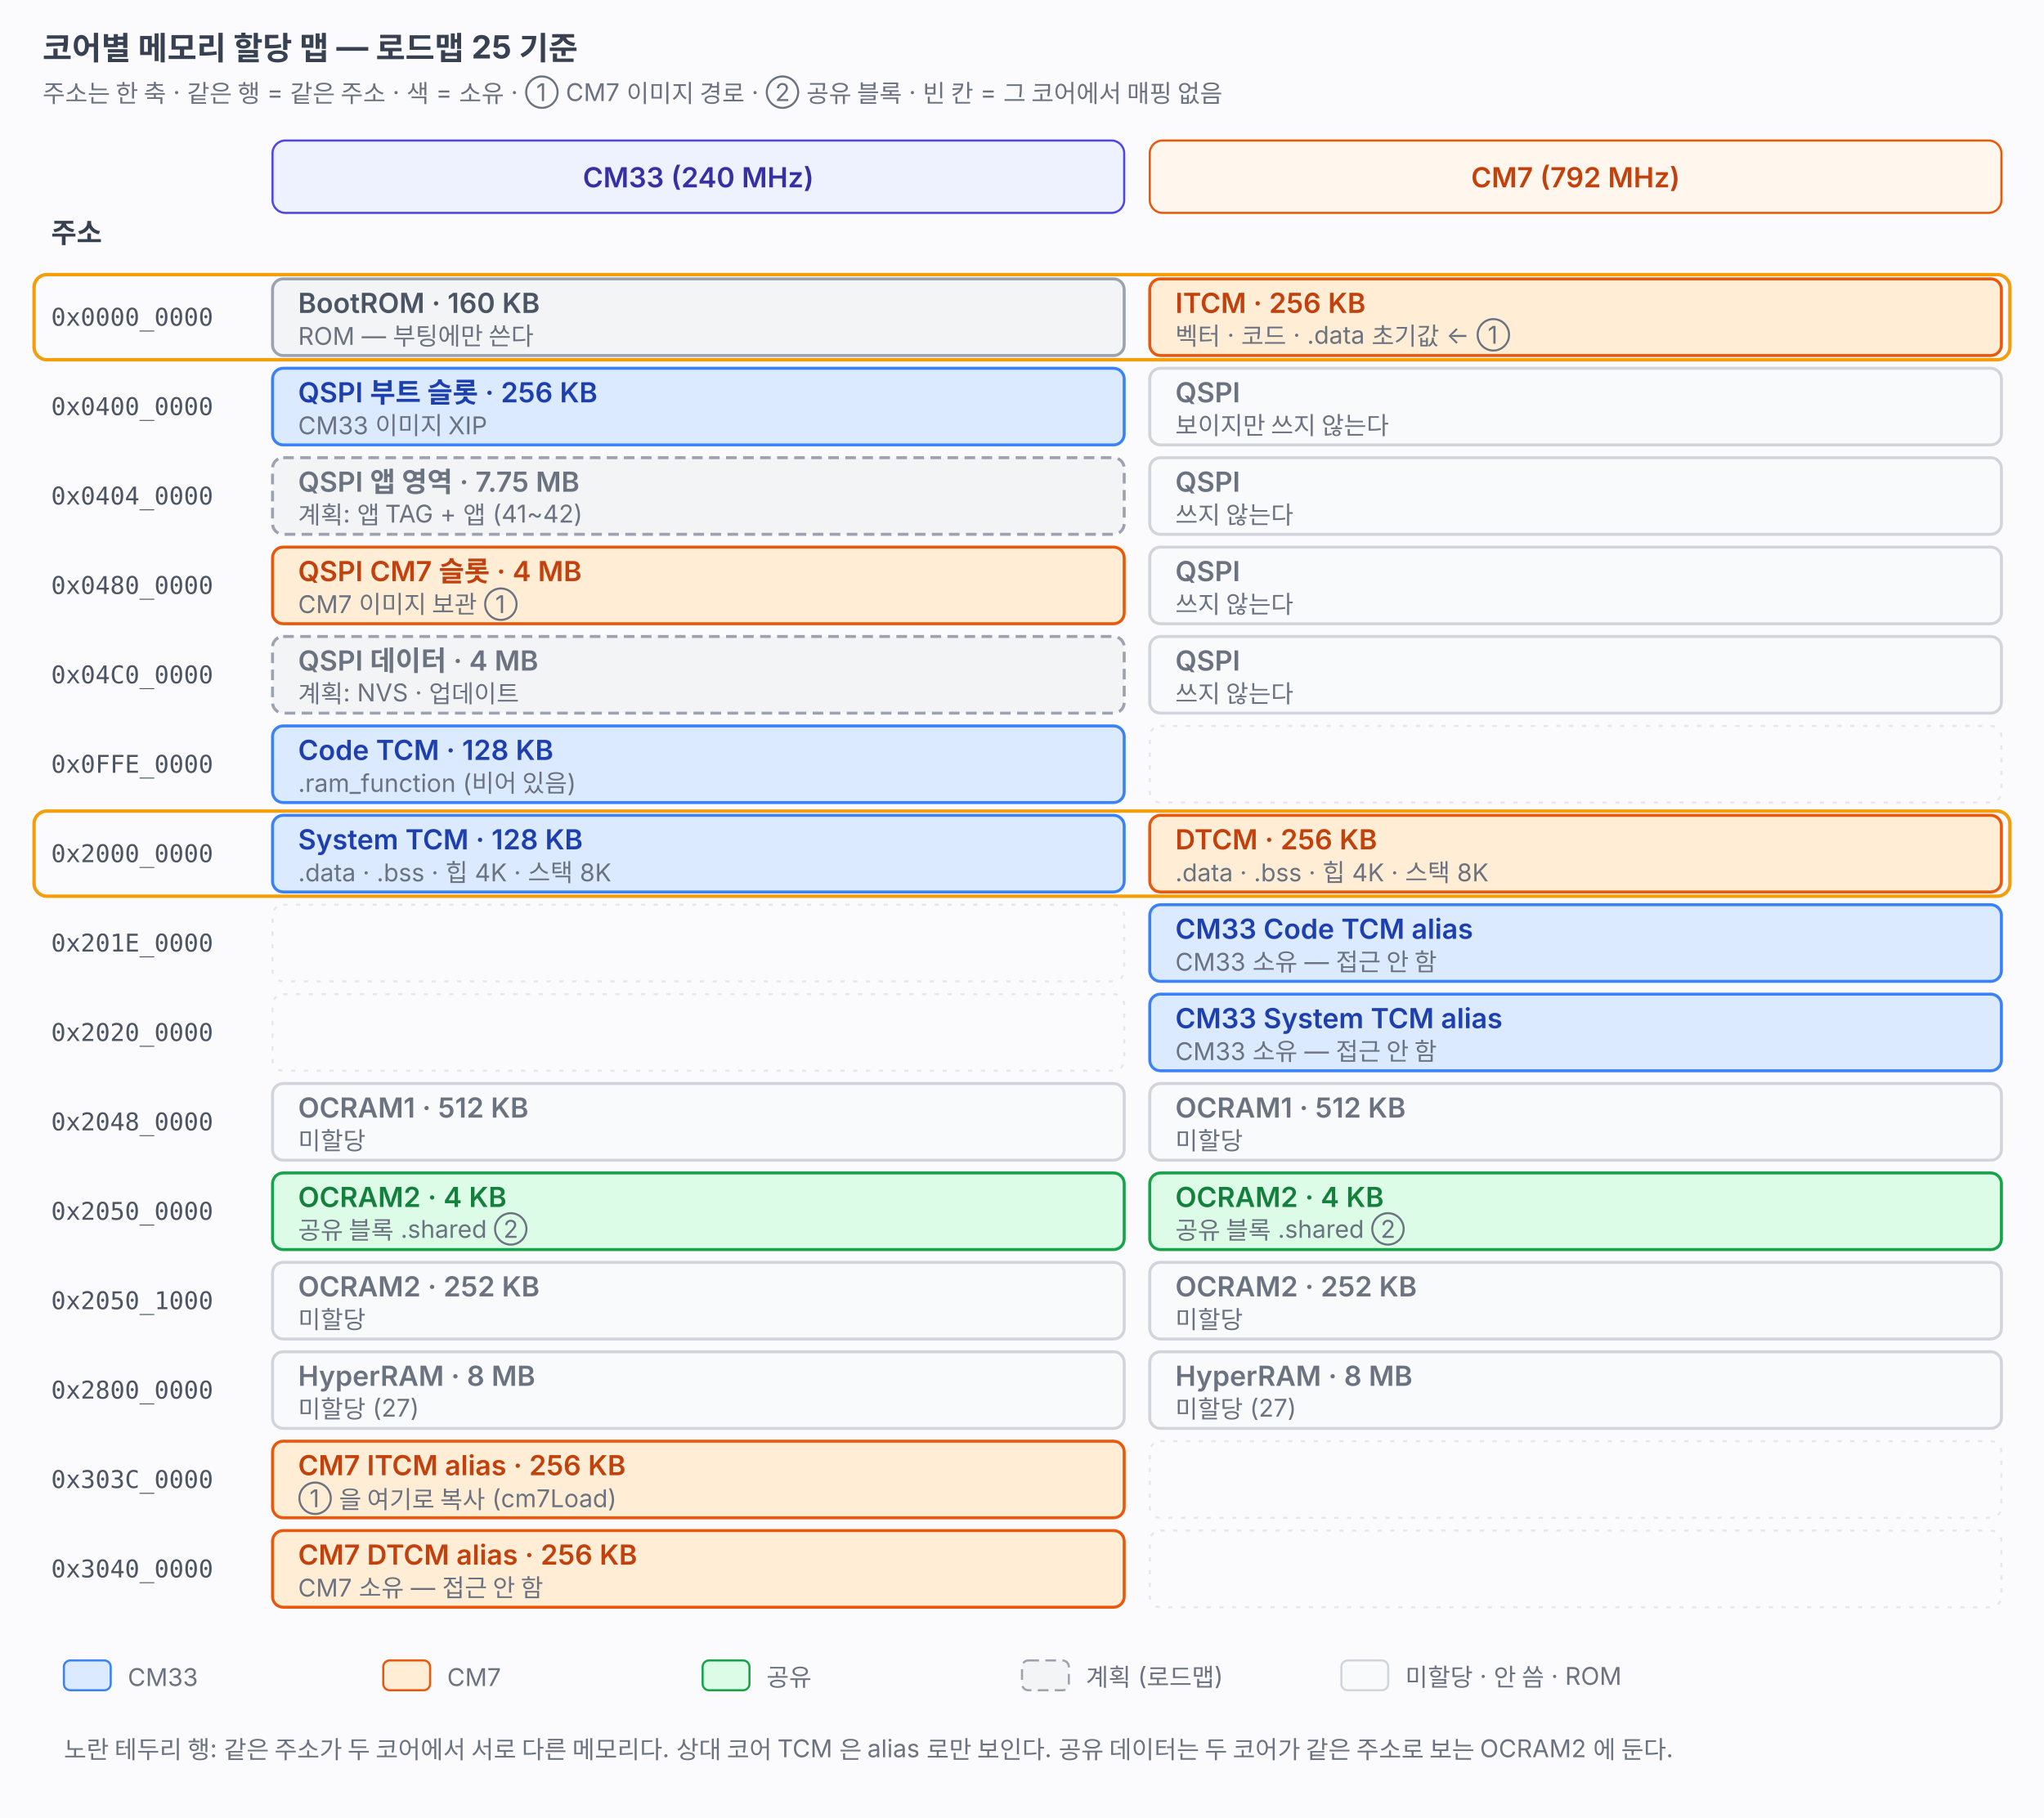
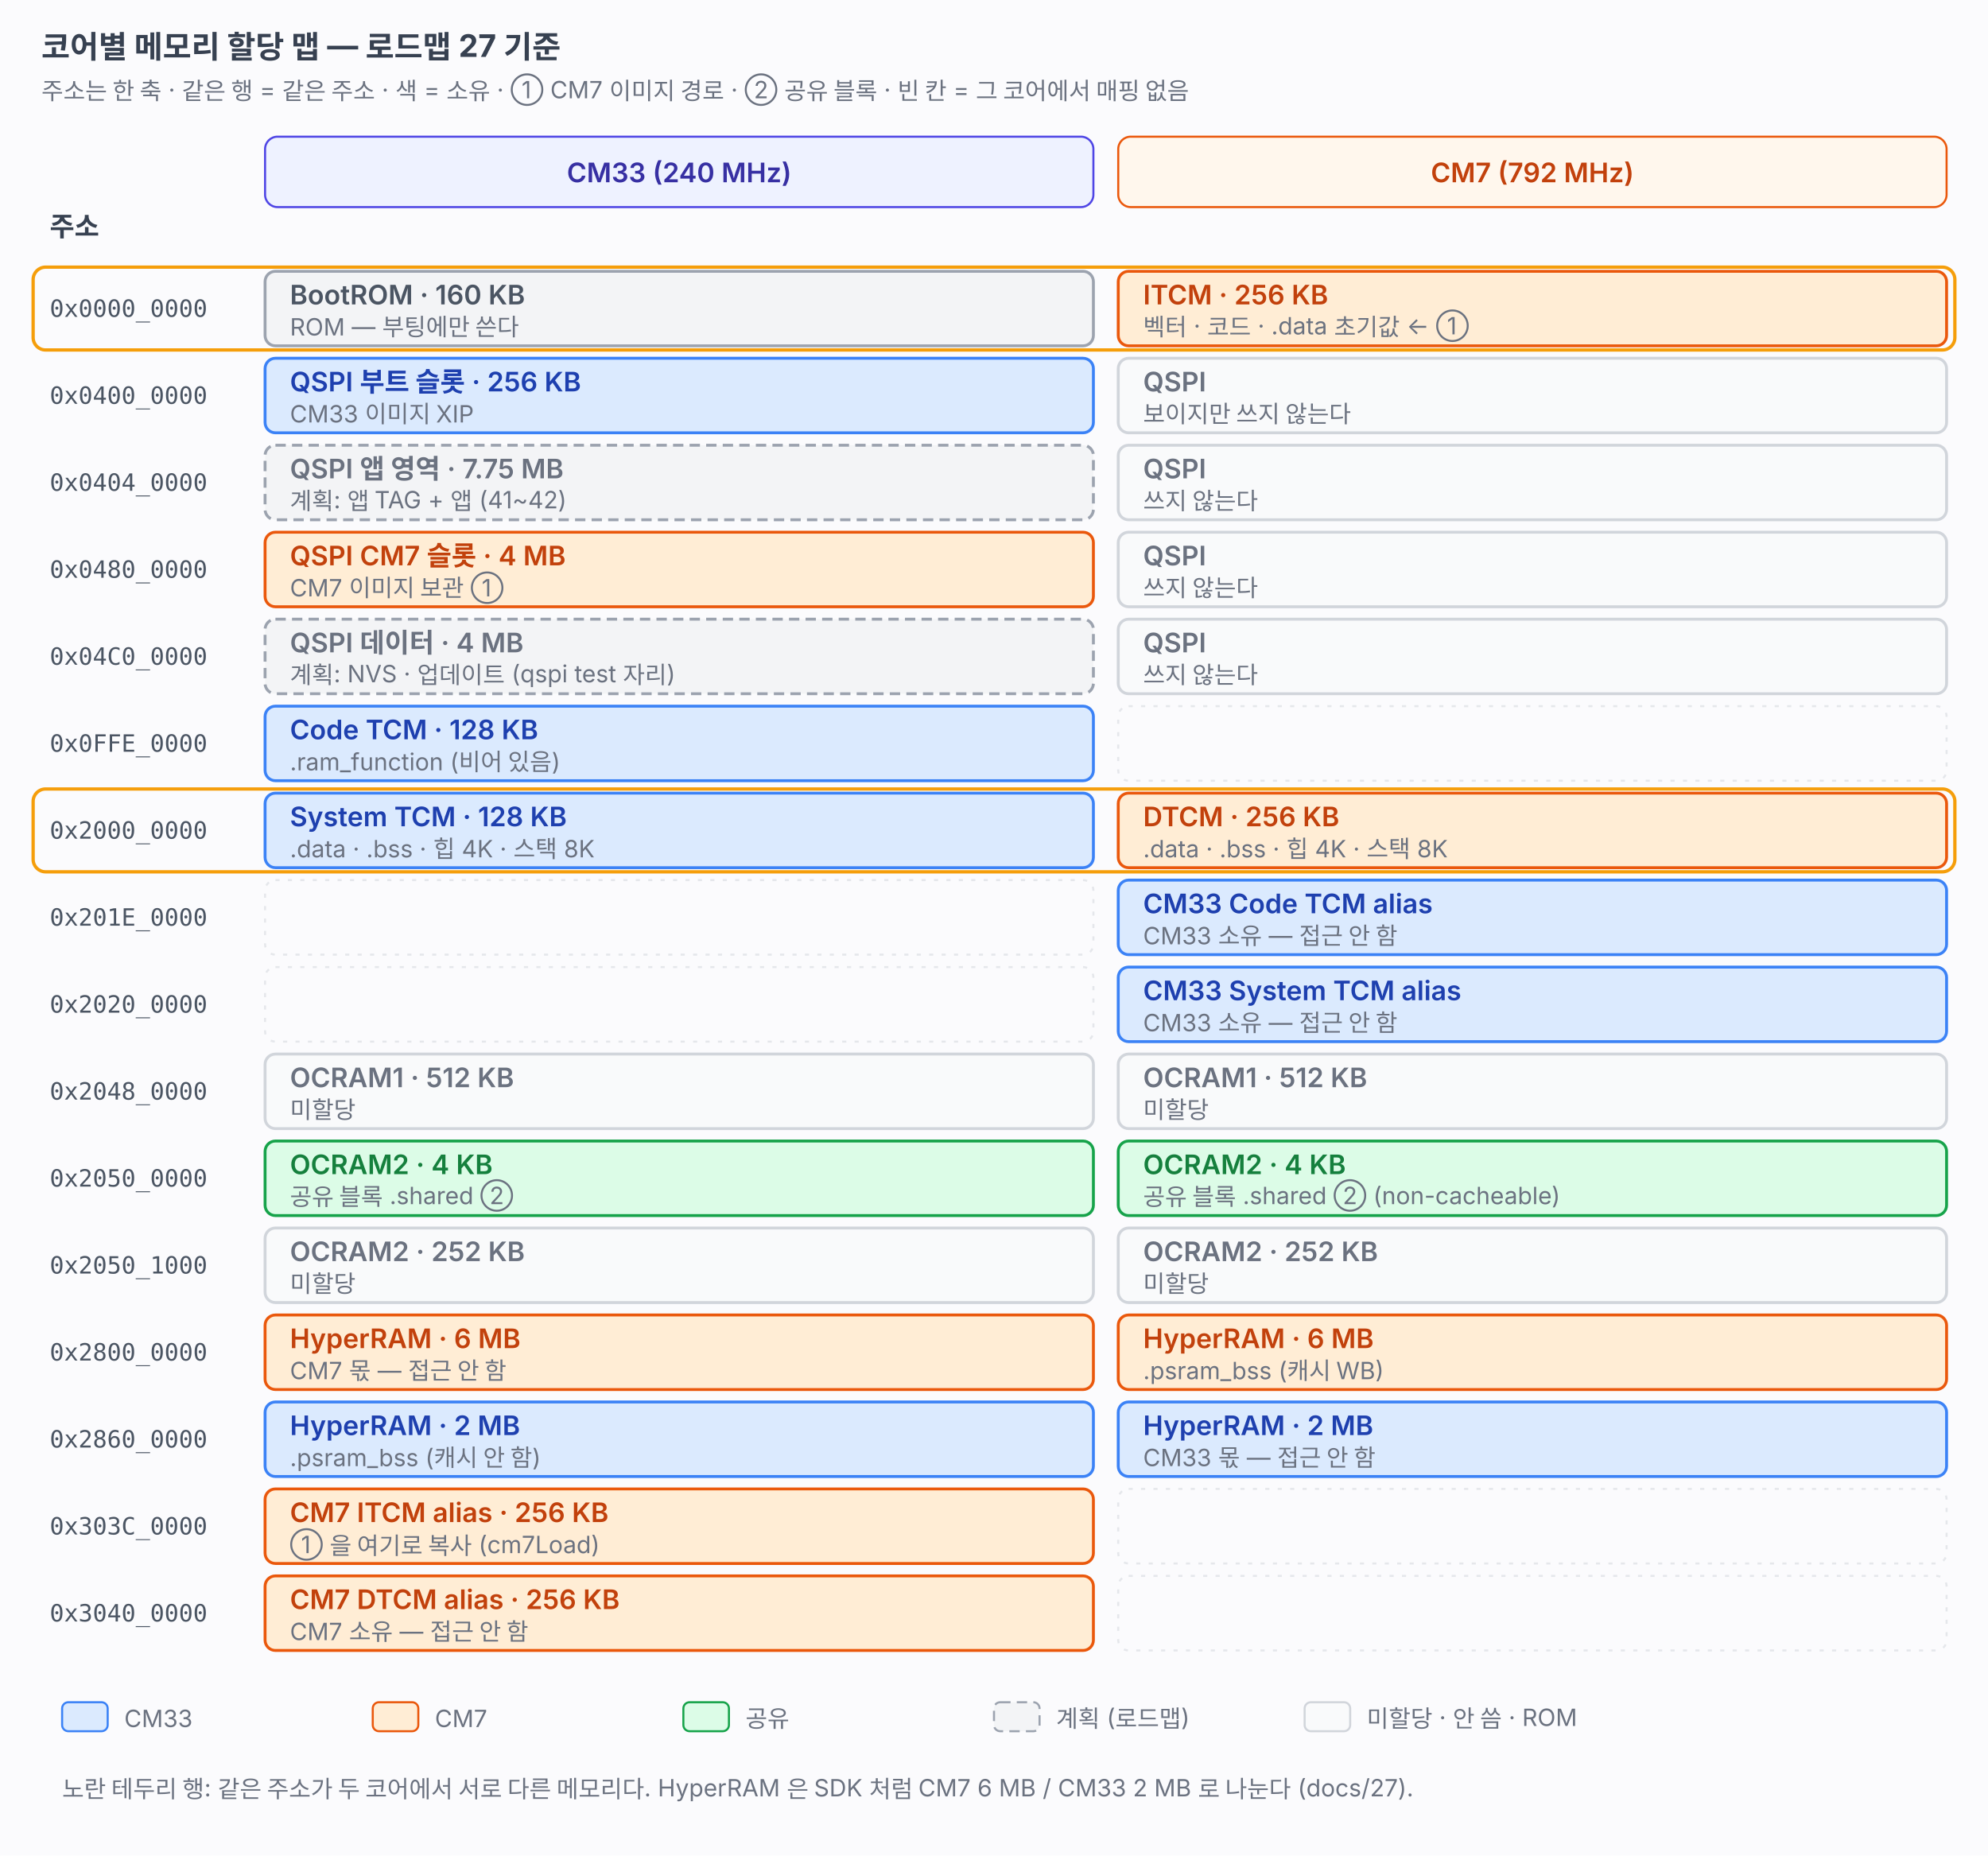
- <svg xmlns="http://www.w3.org/2000/svg" viewBox="0 0 960 854" width="960" height="854" font-family="-apple-system, BlinkMacSystemFont, 'Segoe UI', 'Noto Sans KR', 'Apple SD Gothic Neo', sans-serif">
+ <svg xmlns="http://www.w3.org/2000/svg" viewBox="0 0 960 896" width="960" height="896" font-family="-apple-system, BlinkMacSystemFont, 'Segoe UI', 'Noto Sans KR', 'Apple SD Gothic Neo', sans-serif">
  <style>
    .b   { font-size: 13px; font-weight: 600; }
    .s   { font-size: 11.5px; fill: #6b7280; }
    .m   { font-size: 11.5px; font-family: ui-monospace, Menlo, Consolas, monospace; fill: #4b5563; }
    .ttl { font-size: 15px; font-weight: 700; fill: #374151; }
  </style>
-   <rect x="0" y="0" width="960" height="854" fill="#fbfbfd" />
-   <text x="20" y="28" class="ttl">코어별 메모리 할당 맵 — 로드맵 25 기준</text>
+   <rect x="0" y="0" width="960" height="896" fill="#fbfbfd" />
+   <text x="20" y="28" class="ttl">코어별 메모리 할당 맵 — 로드맵 27 기준</text>
  <text x="20" y="48" class="s">주소는 한 축 · 같은 행 = 같은 주소 · 색 = 소유 · ① CM7 이미지 경로 · ② 공유 블록 · 빈 칸 = 그 코어에서 매핑 없음</text>
  <text x="24" y="114" class="b" fill="#374151">주소</text>
  <rect x="128" y="66" width="400" height="34" rx="6" fill="#eef2ff" stroke="#4f46e5" />
  <text x="328" y="88" class="b" text-anchor="middle" fill="#3730a3">CM33 (240 MHz)</text>
  <rect x="540" y="66" width="400" height="34" rx="6" fill="#fff7ed" stroke="#ea580c" />
  <text x="740" y="88" class="b" text-anchor="middle" fill="#c2410c">CM7 (792 MHz)</text>
  <rect x="16" y="129" width="928" height="40" rx="6" fill="none" stroke="#f59e0b" stroke-width="1.6" />
  <text x="24" y="153" class="m">0x0000_0000</text>
  <rect x="128" y="131" width="400" height="36" rx="5" fill="#f3f4f6" stroke="#9ca3af" stroke-width="1.4" />
  <text x="140" y="147" class="b" fill="#4b5563">BootROM · 160 KB</text>
  <text x="140" y="162" class="s">ROM — 부팅에만 쓴다</text>
  <rect x="540" y="131" width="400" height="36" rx="5" fill="#ffedd5" stroke="#ea580c" stroke-width="1.4" />
  <text x="552" y="147" class="b" fill="#c2410c">ITCM · 256 KB</text>
  <text x="552" y="162" class="s">벡터 · 코드 · .data 초기값 ← ①</text>
  <text x="24" y="195" class="m">0x0400_0000</text>
  <rect x="128" y="173" width="400" height="36" rx="5" fill="#dbeafe" stroke="#3b82f6" stroke-width="1.4" />
  <text x="140" y="189" class="b" fill="#1e40af">QSPI 부트 슬롯 · 256 KB</text>
  <text x="140" y="204" class="s">CM33 이미지 XIP</text>
  <rect x="540" y="173" width="400" height="36" rx="5" fill="#f9fafb" stroke="#d1d5db" stroke-width="1.4" />
  <text x="552" y="189" class="b" fill="#6b7280">QSPI</text>
  <text x="552" y="204" class="s">보이지만 쓰지 않는다</text>
  <text x="24" y="237" class="m">0x0404_0000</text>
  <rect x="128" y="215" width="400" height="36" rx="5" fill="#f3f4f6" stroke="#9ca3af" stroke-width="1.4" stroke-dasharray="5 3" />
  <text x="140" y="231" class="b" fill="#6b7280">QSPI 앱 영역 · 7.75 MB</text>
  <text x="140" y="246" class="s">계획: 앱 TAG + 앱 (41~42)</text>
  <rect x="540" y="215" width="400" height="36" rx="5" fill="#f9fafb" stroke="#d1d5db" stroke-width="1.4" />
  <text x="552" y="231" class="b" fill="#6b7280">QSPI</text>
  <text x="552" y="246" class="s">쓰지 않는다</text>
  <text x="24" y="279" class="m">0x0480_0000</text>
  <rect x="128" y="257" width="400" height="36" rx="5" fill="#ffedd5" stroke="#ea580c" stroke-width="1.4" />
  <text x="140" y="273" class="b" fill="#c2410c">QSPI CM7 슬롯 · 4 MB</text>
  <text x="140" y="288" class="s">CM7 이미지 보관 ①</text>
  <rect x="540" y="257" width="400" height="36" rx="5" fill="#f9fafb" stroke="#d1d5db" stroke-width="1.4" />
  <text x="552" y="273" class="b" fill="#6b7280">QSPI</text>
  <text x="552" y="288" class="s">쓰지 않는다</text>
  <text x="24" y="321" class="m">0x04C0_0000</text>
  <rect x="128" y="299" width="400" height="36" rx="5" fill="#f3f4f6" stroke="#9ca3af" stroke-width="1.4" stroke-dasharray="5 3" />
  <text x="140" y="315" class="b" fill="#6b7280">QSPI 데이터 · 4 MB</text>
-   <text x="140" y="330" class="s">계획: NVS · 업데이트</text>
+   <text x="140" y="330" class="s">계획: NVS · 업데이트 (qspi test 자리)</text>
  <rect x="540" y="299" width="400" height="36" rx="5" fill="#f9fafb" stroke="#d1d5db" stroke-width="1.4" />
  <text x="552" y="315" class="b" fill="#6b7280">QSPI</text>
  <text x="552" y="330" class="s">쓰지 않는다</text>
  <text x="24" y="363" class="m">0x0FFE_0000</text>
  <rect x="128" y="341" width="400" height="36" rx="5" fill="#dbeafe" stroke="#3b82f6" stroke-width="1.4" />
  <text x="140" y="357" class="b" fill="#1e40af">Code TCM · 128 KB</text>
  <text x="140" y="372" class="s">.ram_function (비어 있음)</text>
  <rect x="540" y="341" width="400" height="36" rx="5" fill="none" stroke="#e5e7eb" stroke-dasharray="2 4" />
  <rect x="16" y="381" width="928" height="40" rx="6" fill="none" stroke="#f59e0b" stroke-width="1.6" />
  <text x="24" y="405" class="m">0x2000_0000</text>
  <rect x="128" y="383" width="400" height="36" rx="5" fill="#dbeafe" stroke="#3b82f6" stroke-width="1.4" />
  <text x="140" y="399" class="b" fill="#1e40af">System TCM · 128 KB</text>
  <text x="140" y="414" class="s">.data · .bss · 힙 4K · 스택 8K</text>
  <rect x="540" y="383" width="400" height="36" rx="5" fill="#ffedd5" stroke="#ea580c" stroke-width="1.4" />
  <text x="552" y="399" class="b" fill="#c2410c">DTCM · 256 KB</text>
  <text x="552" y="414" class="s">.data · .bss · 힙 4K · 스택 8K</text>
  <text x="24" y="447" class="m">0x201E_0000</text>
  <rect x="128" y="425" width="400" height="36" rx="5" fill="none" stroke="#e5e7eb" stroke-dasharray="2 4" />
  <rect x="540" y="425" width="400" height="36" rx="5" fill="#dbeafe" stroke="#3b82f6" stroke-width="1.4" />
  <text x="552" y="441" class="b" fill="#1e40af">CM33 Code TCM alias</text>
  <text x="552" y="456" class="s">CM33 소유 — 접근 안 함</text>
  <text x="24" y="489" class="m">0x2020_0000</text>
  <rect x="128" y="467" width="400" height="36" rx="5" fill="none" stroke="#e5e7eb" stroke-dasharray="2 4" />
  <rect x="540" y="467" width="400" height="36" rx="5" fill="#dbeafe" stroke="#3b82f6" stroke-width="1.4" />
  <text x="552" y="483" class="b" fill="#1e40af">CM33 System TCM alias</text>
  <text x="552" y="498" class="s">CM33 소유 — 접근 안 함</text>
  <text x="24" y="531" class="m">0x2048_0000</text>
  <rect x="128" y="509" width="400" height="36" rx="5" fill="#f9fafb" stroke="#d1d5db" stroke-width="1.4" />
  <text x="140" y="525" class="b" fill="#6b7280">OCRAM1 · 512 KB</text>
  <text x="140" y="540" class="s">미할당</text>
  <rect x="540" y="509" width="400" height="36" rx="5" fill="#f9fafb" stroke="#d1d5db" stroke-width="1.4" />
  <text x="552" y="525" class="b" fill="#6b7280">OCRAM1 · 512 KB</text>
  <text x="552" y="540" class="s">미할당</text>
  <text x="24" y="573" class="m">0x2050_0000</text>
  <rect x="128" y="551" width="400" height="36" rx="5" fill="#dcfce7" stroke="#16a34a" stroke-width="1.4" />
  <text x="140" y="567" class="b" fill="#15803d">OCRAM2 · 4 KB</text>
  <text x="140" y="582" class="s">공유 블록 .shared ②</text>
  <rect x="540" y="551" width="400" height="36" rx="5" fill="#dcfce7" stroke="#16a34a" stroke-width="1.4" />
  <text x="552" y="567" class="b" fill="#15803d">OCRAM2 · 4 KB</text>
-   <text x="552" y="582" class="s">공유 블록 .shared ②</text>
+   <text x="552" y="582" class="s">공유 블록 .shared ② (non-cacheable)</text>
  <text x="24" y="615" class="m">0x2050_1000</text>
  <rect x="128" y="593" width="400" height="36" rx="5" fill="#f9fafb" stroke="#d1d5db" stroke-width="1.4" />
  <text x="140" y="609" class="b" fill="#6b7280">OCRAM2 · 252 KB</text>
  <text x="140" y="624" class="s">미할당</text>
  <rect x="540" y="593" width="400" height="36" rx="5" fill="#f9fafb" stroke="#d1d5db" stroke-width="1.4" />
  <text x="552" y="609" class="b" fill="#6b7280">OCRAM2 · 252 KB</text>
  <text x="552" y="624" class="s">미할당</text>
  <text x="24" y="657" class="m">0x2800_0000</text>
-   <rect x="128" y="635" width="400" height="36" rx="5" fill="#f9fafb" stroke="#d1d5db" stroke-width="1.4" />
-   <text x="140" y="651" class="b" fill="#6b7280">HyperRAM · 8 MB</text>
-   <text x="140" y="666" class="s">미할당 (27)</text>
-   <rect x="540" y="635" width="400" height="36" rx="5" fill="#f9fafb" stroke="#d1d5db" stroke-width="1.4" />
-   <text x="552" y="651" class="b" fill="#6b7280">HyperRAM · 8 MB</text>
-   <text x="552" y="666" class="s">미할당 (27)</text>
-   <text x="24" y="699" class="m">0x303C_0000</text>
-   <rect x="128" y="677" width="400" height="36" rx="5" fill="#ffedd5" stroke="#ea580c" stroke-width="1.4" />
-   <text x="140" y="693" class="b" fill="#c2410c">CM7 ITCM alias · 256 KB</text>
-   <text x="140" y="708" class="s">① 을 여기로 복사 (cm7Load)</text>
-   <rect x="540" y="677" width="400" height="36" rx="5" fill="none" stroke="#e5e7eb" stroke-dasharray="2 4" />
-   <text x="24" y="741" class="m">0x3040_0000</text>
+   <rect x="128" y="635" width="400" height="36" rx="5" fill="#ffedd5" stroke="#ea580c" stroke-width="1.4" />
+   <text x="140" y="651" class="b" fill="#c2410c">HyperRAM · 6 MB</text>
+   <text x="140" y="666" class="s">CM7 몫 — 접근 안 함</text>
+   <rect x="540" y="635" width="400" height="36" rx="5" fill="#ffedd5" stroke="#ea580c" stroke-width="1.4" />
+   <text x="552" y="651" class="b" fill="#c2410c">HyperRAM · 6 MB</text>
+   <text x="552" y="666" class="s">.psram_bss (캐시 WB)</text>
+   <text x="24" y="699" class="m">0x2860_0000</text>
+   <rect x="128" y="677" width="400" height="36" rx="5" fill="#dbeafe" stroke="#3b82f6" stroke-width="1.4" />
+   <text x="140" y="693" class="b" fill="#1e40af">HyperRAM · 2 MB</text>
+   <text x="140" y="708" class="s">.psram_bss (캐시 안 함)</text>
+   <rect x="540" y="677" width="400" height="36" rx="5" fill="#dbeafe" stroke="#3b82f6" stroke-width="1.4" />
+   <text x="552" y="693" class="b" fill="#1e40af">HyperRAM · 2 MB</text>
+   <text x="552" y="708" class="s">CM33 몫 — 접근 안 함</text>
+   <text x="24" y="741" class="m">0x303C_0000</text>
  <rect x="128" y="719" width="400" height="36" rx="5" fill="#ffedd5" stroke="#ea580c" stroke-width="1.4" />
-   <text x="140" y="735" class="b" fill="#c2410c">CM7 DTCM alias · 256 KB</text>
-   <text x="140" y="750" class="s">CM7 소유 — 접근 안 함</text>
+   <text x="140" y="735" class="b" fill="#c2410c">CM7 ITCM alias · 256 KB</text>
+   <text x="140" y="750" class="s">① 을 여기로 복사 (cm7Load)</text>
  <rect x="540" y="719" width="400" height="36" rx="5" fill="none" stroke="#e5e7eb" stroke-dasharray="2 4" />
-   <rect x="30" y="780" width="22" height="14" rx="3" fill="#dbeafe" stroke="#3b82f6" />
-   <text x="60" y="792" class="s">CM33</text>
-   <rect x="180" y="780" width="22" height="14" rx="3" fill="#ffedd5" stroke="#ea580c" />
-   <text x="210" y="792" class="s">CM7</text>
-   <rect x="330" y="780" width="22" height="14" rx="3" fill="#dcfce7" stroke="#16a34a" />
-   <text x="360" y="792" class="s">공유</text>
-   <rect x="480" y="780" width="22" height="14" rx="3" fill="#f3f4f6" stroke="#9ca3af" stroke-dasharray="5 3" />
-   <text x="510" y="792" class="s">계획 (로드맵)</text>
-   <rect x="630" y="780" width="22" height="14" rx="3" fill="#f9fafb" stroke="#d1d5db" />
-   <text x="660" y="792" class="s">미할당 · 안 씀 · ROM</text>
-   <text x="30" y="826" class="s">노란 테두리 행: 같은 주소가 두 코어에서 서로 다른 메모리다. 상대 코어 TCM 은 alias 로만 보인다. 공유 데이터는 두 코어가 같은 주소로 보는 OCRAM2 에 둔다.</text>
+   <text x="24" y="783" class="m">0x3040_0000</text>
+   <rect x="128" y="761" width="400" height="36" rx="5" fill="#ffedd5" stroke="#ea580c" stroke-width="1.4" />
+   <text x="140" y="777" class="b" fill="#c2410c">CM7 DTCM alias · 256 KB</text>
+   <text x="140" y="792" class="s">CM7 소유 — 접근 안 함</text>
+   <rect x="540" y="761" width="400" height="36" rx="5" fill="none" stroke="#e5e7eb" stroke-dasharray="2 4" />
+   <rect x="30" y="822" width="22" height="14" rx="3" fill="#dbeafe" stroke="#3b82f6" />
+   <text x="60" y="834" class="s">CM33</text>
+   <rect x="180" y="822" width="22" height="14" rx="3" fill="#ffedd5" stroke="#ea580c" />
+   <text x="210" y="834" class="s">CM7</text>
+   <rect x="330" y="822" width="22" height="14" rx="3" fill="#dcfce7" stroke="#16a34a" />
+   <text x="360" y="834" class="s">공유</text>
+   <rect x="480" y="822" width="22" height="14" rx="3" fill="#f3f4f6" stroke="#9ca3af" stroke-dasharray="5 3" />
+   <text x="510" y="834" class="s">계획 (로드맵)</text>
+   <rect x="630" y="822" width="22" height="14" rx="3" fill="#f9fafb" stroke="#d1d5db" />
+   <text x="660" y="834" class="s">미할당 · 안 씀 · ROM</text>
+   <text x="30" y="868" class="s">노란 테두리 행: 같은 주소가 두 코어에서 서로 다른 메모리다. HyperRAM 은 SDK 처럼 CM7 6 MB / CM33 2 MB 로 나눈다 (docs/27).</text>
</svg>
